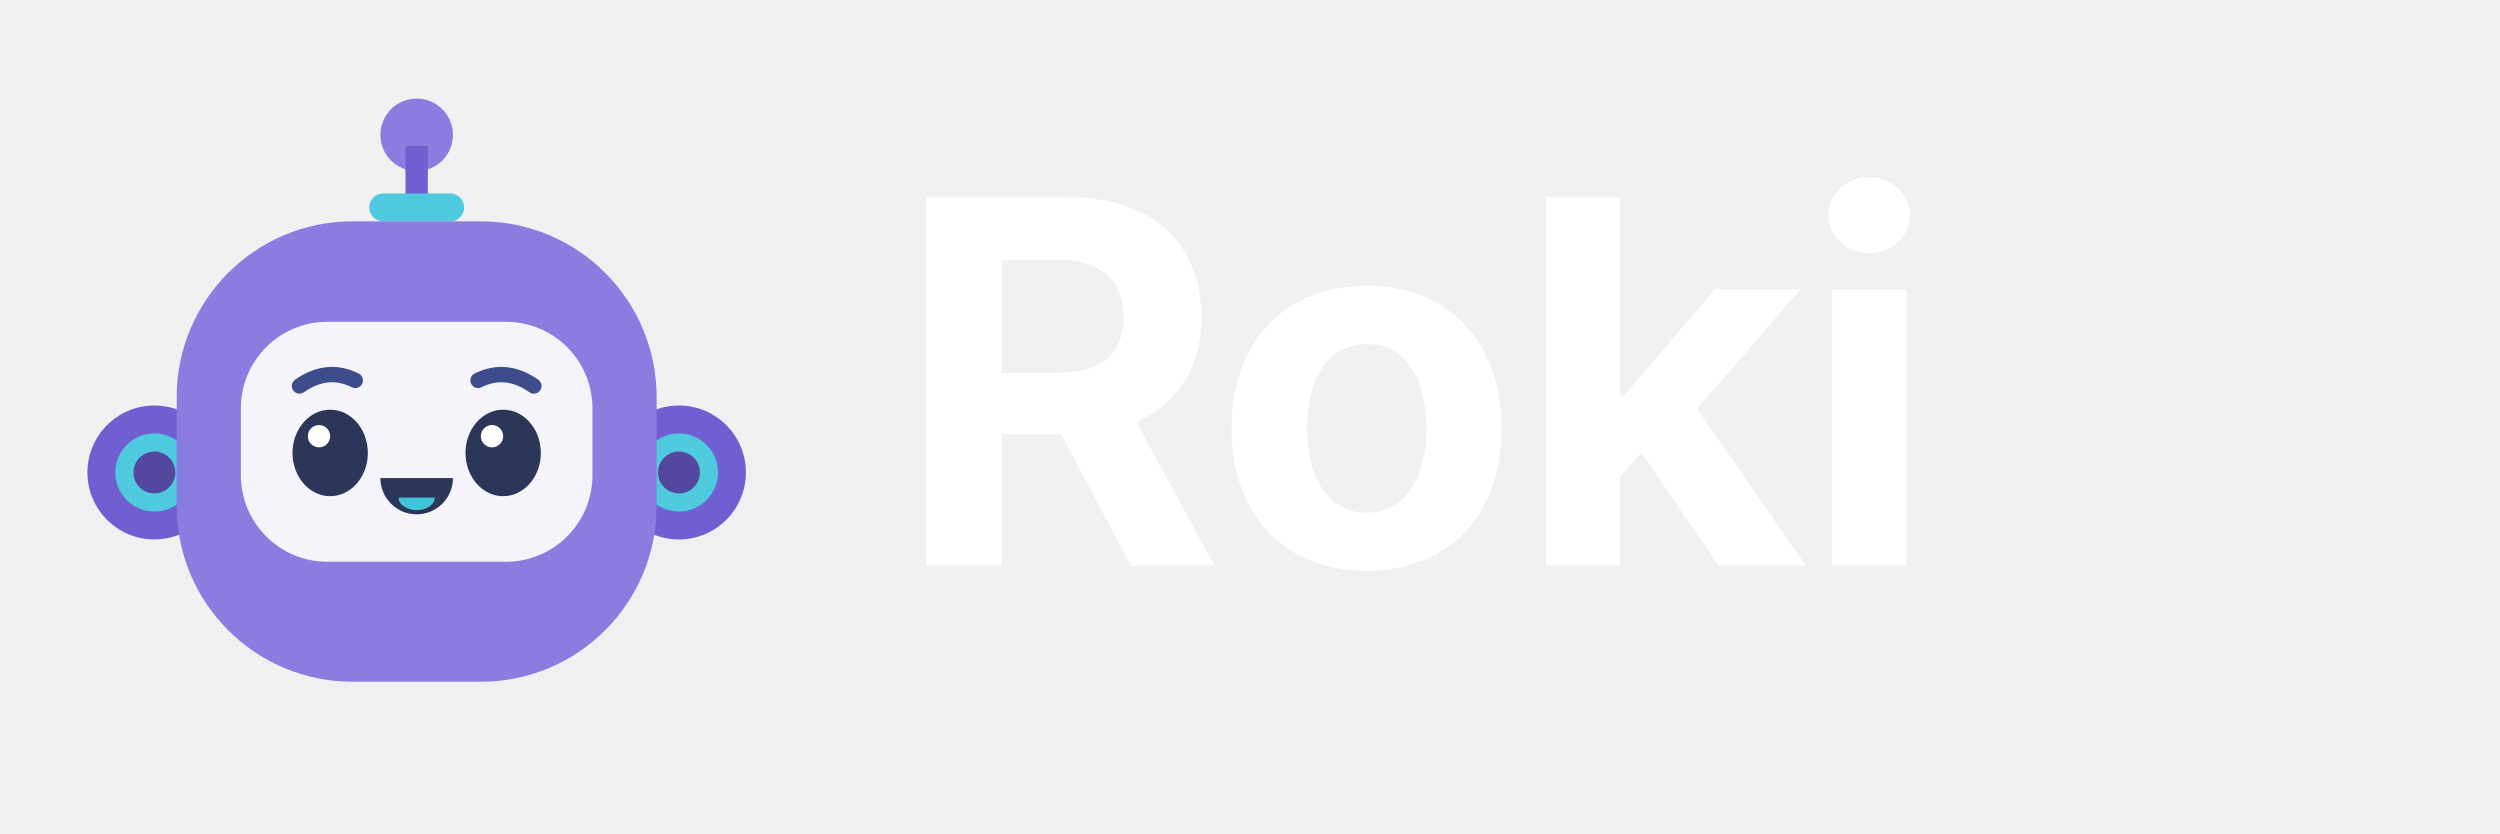
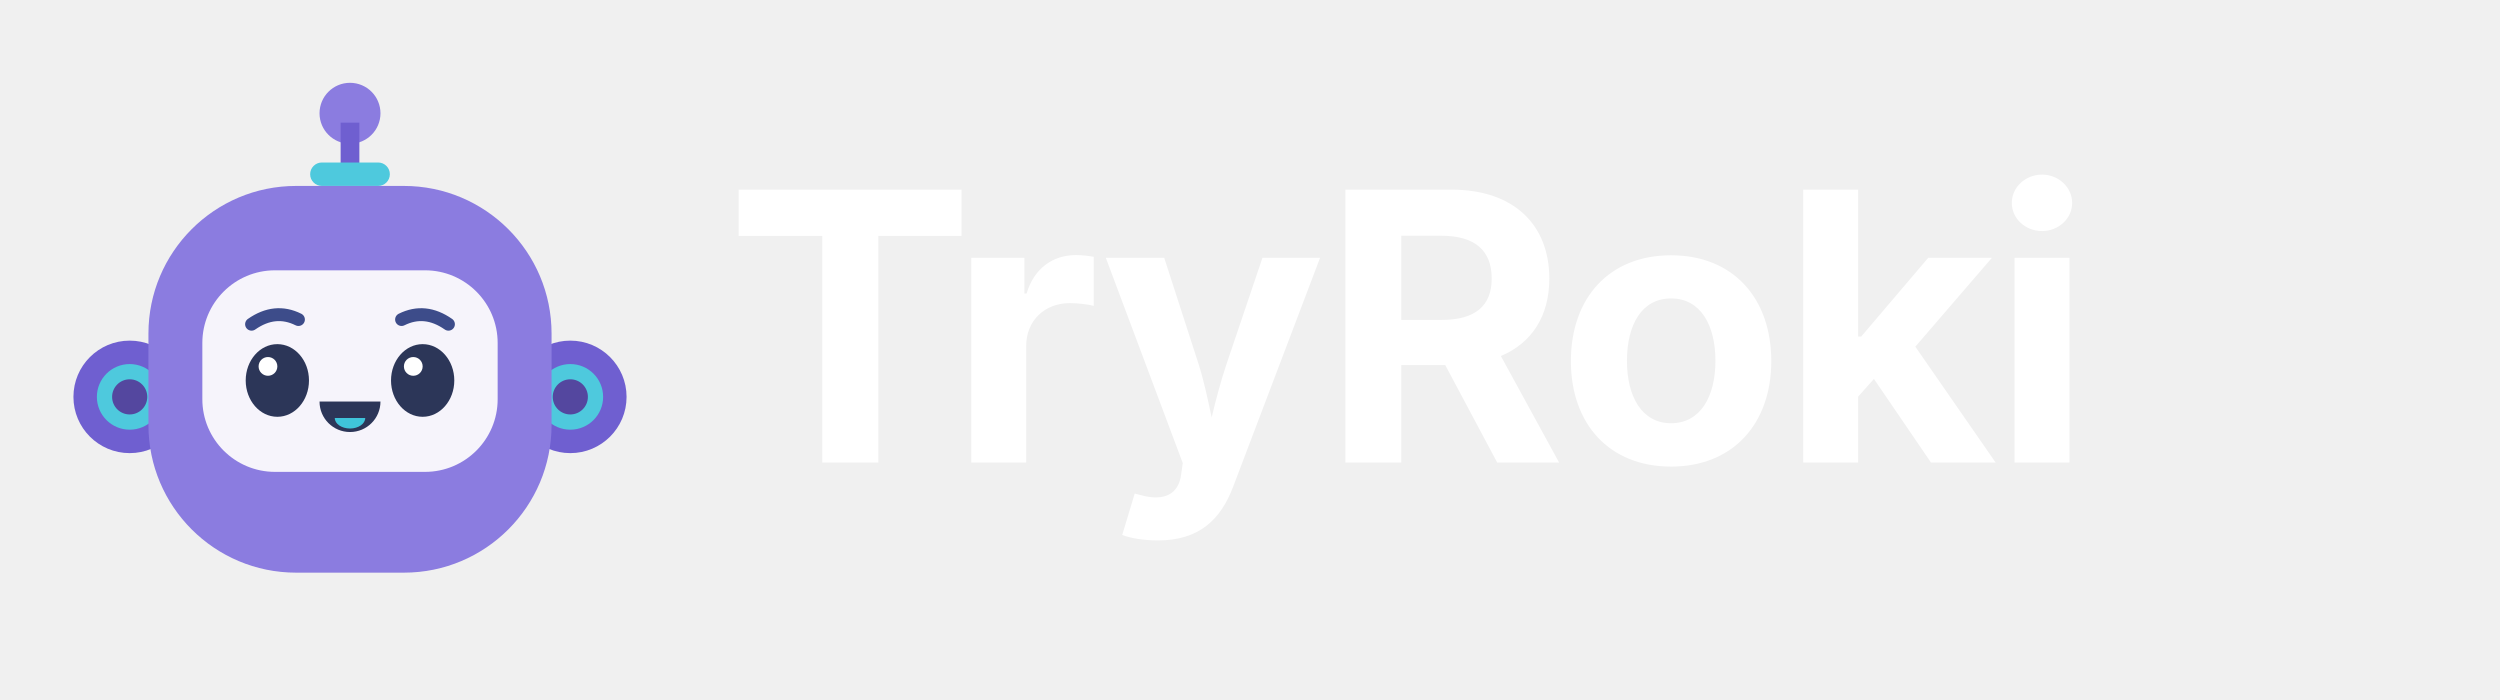
- <svg xmlns="http://www.w3.org/2000/svg" viewBox="0 0 168 56" fill="none">
+ <svg xmlns="http://www.w3.org/2000/svg" viewBox="0 0 200 56" fill="none">
  <g transform="translate(4 4) scale(0.09375)">
    <circle cx="256" cy="54" r="26" fill="#8B7CE0" />
    <rect x="248" y="62" width="16" height="48" fill="#6F5FD0" />
    <rect x="222" y="96" width="68" height="20" rx="10" fill="#4EC9DD" />
    <circle cx="68" cy="296" r="48" fill="#6F5FD0" />
    <circle cx="68" cy="296" r="28" fill="#4EC9DD" />
    <circle cx="68" cy="296" r="15" fill="#54479F" />
    <circle cx="444" cy="296" r="48" fill="#6F5FD0" />
    <circle cx="444" cy="296" r="28" fill="#4EC9DD" />
    <circle cx="444" cy="296" r="15" fill="#54479F" />
    <rect x="84" y="116" width="344" height="330" rx="126" fill="#8B7CE0" />
    <rect x="130" y="188" width="252" height="172" rx="62" fill="#F6F4FB" />
    <path d="M172 234 Q192 220 212 230" stroke="#3D4C8A" stroke-width="11" stroke-linecap="round" />
    <path d="M300 230 Q320 220 340 234" stroke="#3D4C8A" stroke-width="11" stroke-linecap="round" />
    <ellipse cx="194" cy="282" rx="27" ry="31" fill="#2C3658" />
    <circle cx="186" cy="270" r="8" fill="#FFFFFF" />
    <ellipse cx="318" cy="282" rx="27" ry="31" fill="#2C3658" />
    <circle cx="310" cy="270" r="8" fill="#FFFFFF" />
    <path d="M230 300 a26 26 0 0 0 52 0 Z" fill="#2C3658" />
    <path d="M243 314 a13 9 0 0 0 26 0 Z" fill="#3FC4DA" />
  </g>
-   <text x="60" y="38" font-family="Inter, -apple-system, BlinkMacSystemFont, 'Segoe UI', Helvetica, Arial, sans-serif" font-size="34" font-weight="700" letter-spacing="-0.5" fill="#FFFFFF">Roki</text>
+   <text x="58" y="37" font-family="Inter, -apple-system, BlinkMacSystemFont, 'Segoe UI', Helvetica, Arial, sans-serif" font-size="30" font-weight="700" letter-spacing="-0.5" fill="#FFFFFF">TryRoki</text>
</svg>
